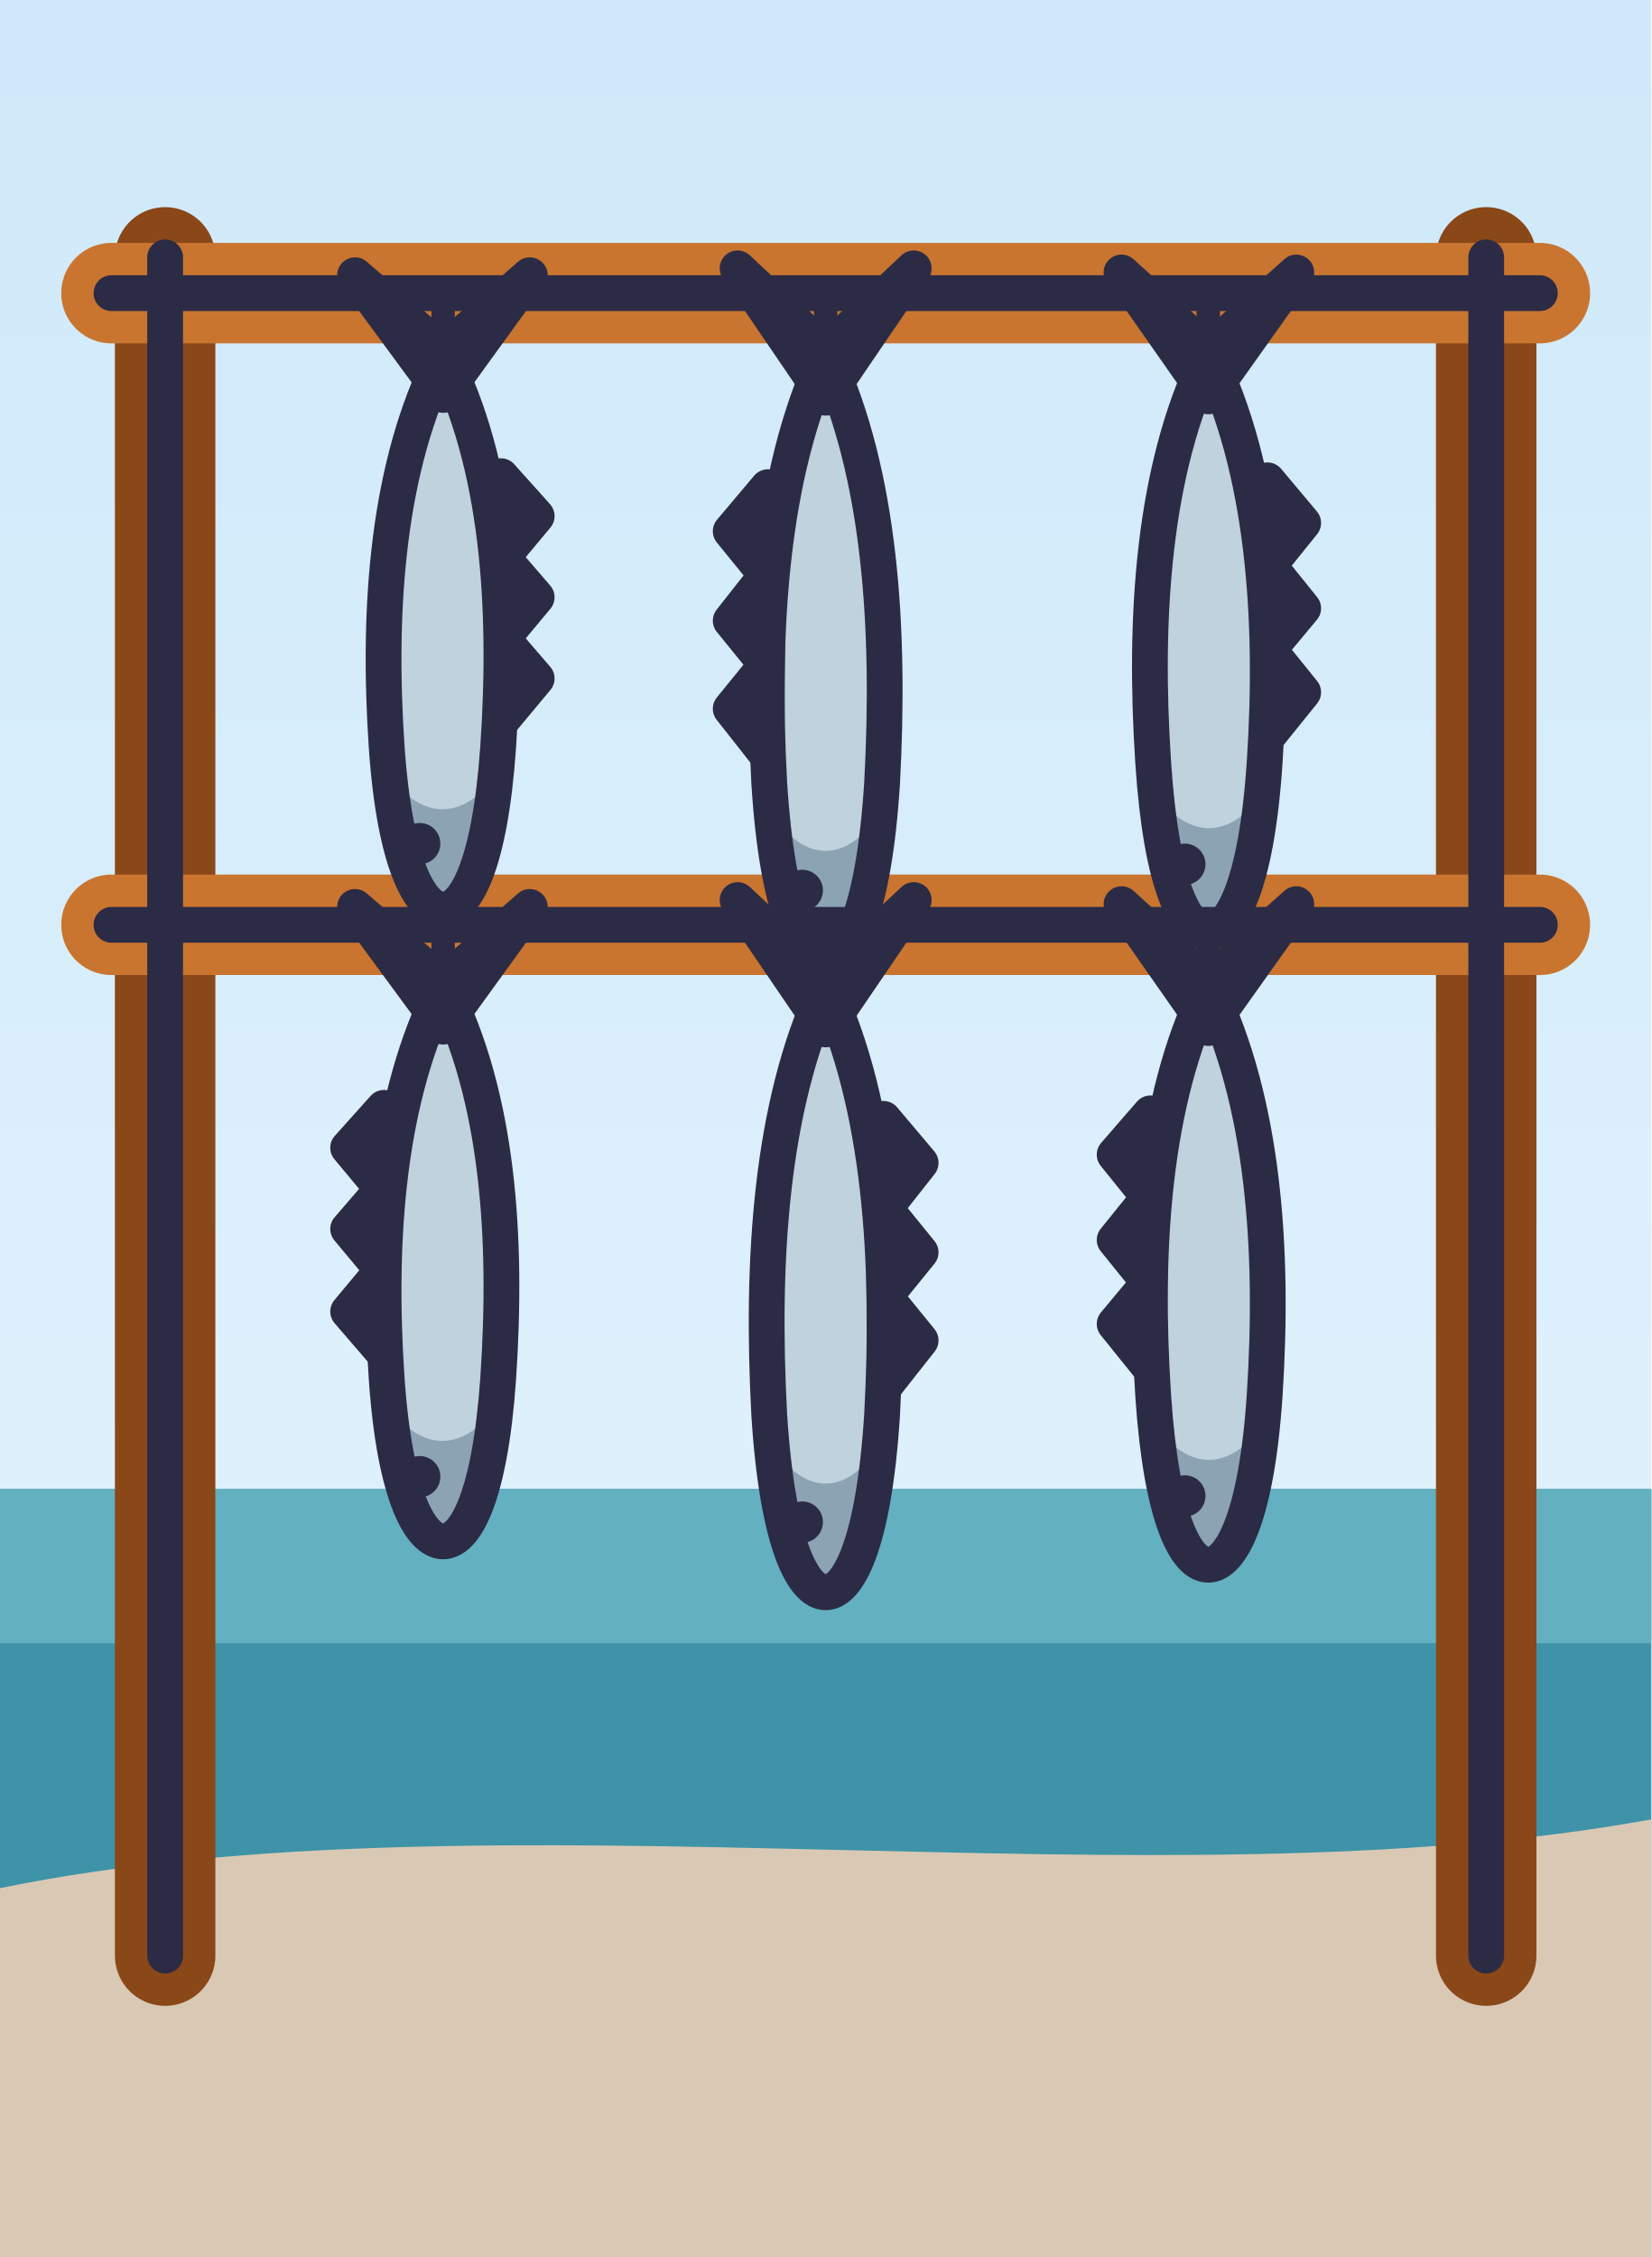
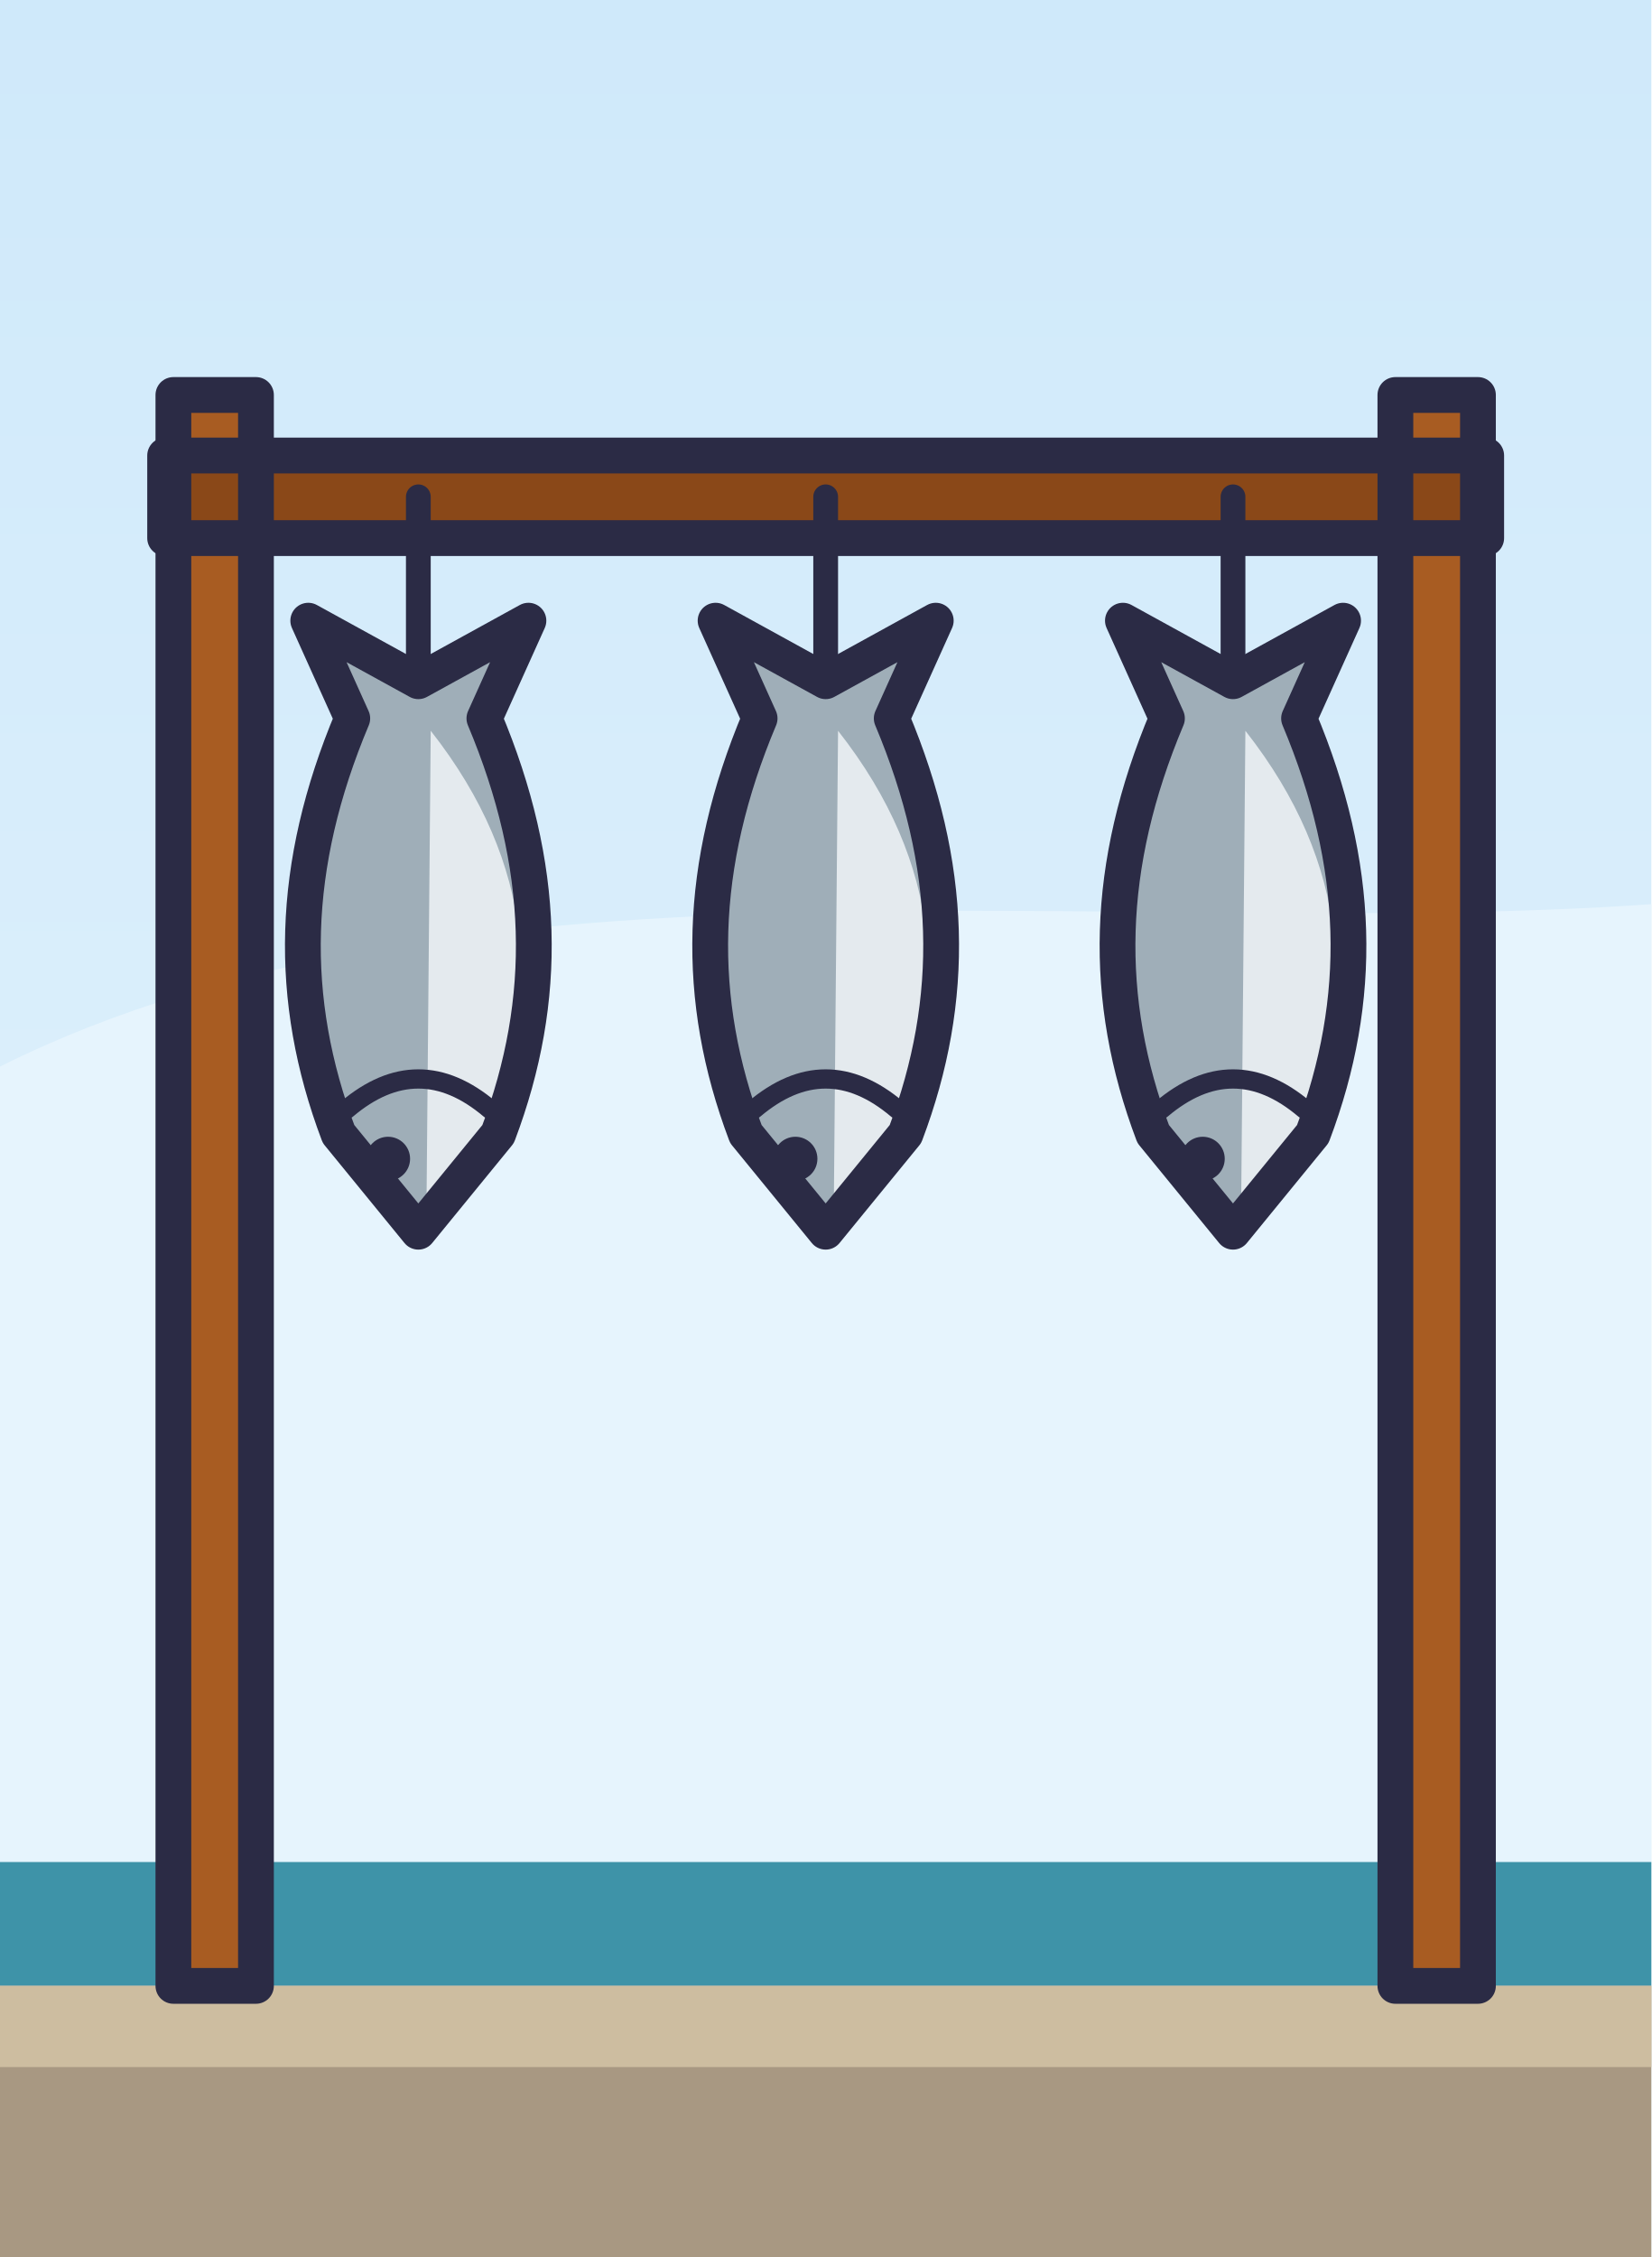
<svg xmlns="http://www.w3.org/2000/svg" viewBox="0 0 120 164" width="120" height="164" role="img" aria-label="고성 명태 덕장" data-landmark="hwajinpo-lake">
  <defs>
    <linearGradient id="sky" x1="0" y1="0" x2="0" y2="1">
      <stop offset="0" stop-color="#CFE9FA" />
      <stop offset="1" stop-color="#E6F4FD" />
    </linearGradient>
  </defs>
  <rect width="120" height="164" fill="url(#sky)" />
-   <rect y="108.2" width="120" height="55.8" fill="#3E93A8" />
-   <rect y="108.2" width="120" height="11.2" fill="#63B0C0" />
-   <path d="M0,137.2 C36.0,129.8 84.0,138.8 120.0,132.2 L120.0,164 L0,164 Z" fill="#D9C9B4" />
-   <path d="M12.0,18.7 L12.0,142.1" fill="none" stroke="#8A4818" stroke-width="7.3" stroke-linecap="round" />
-   <path d="M108.0,18.7 L108.0,142.1" fill="none" stroke="#8A4818" stroke-width="7.3" stroke-linecap="round" />
-   <path d="M8.1,21.3 L111.9,21.3" fill="none" stroke="#C9752F" stroke-width="7.3" stroke-linecap="round" />
-   <path d="M32.2,21.3 L32.2,26.6" fill="none" stroke="#2B2B45" stroke-width="1.7" stroke-linecap="round" />
-   <path d="M60.0,21.3 L60.0,26.6" fill="none" stroke="#2B2B45" stroke-width="1.7" stroke-linecap="round" />
-   <path d="M87.8,21.3 L87.8,26.6" fill="none" stroke="#2B2B45" stroke-width="1.7" stroke-linecap="round" />
-   <path d="M8.1,67.2 L111.9,67.2" fill="none" stroke="#C9752F" stroke-width="7.3" stroke-linecap="round" />
-   <path d="M32.2,67.2 L32.2,72.5" fill="none" stroke="#2B2B45" stroke-width="1.7" stroke-linecap="round" />
-   <path d="M60.0,67.2 L60.0,72.5" fill="none" stroke="#2B2B45" stroke-width="1.7" stroke-linecap="round" />
-   <path d="M87.8,67.2 L87.8,72.5" fill="none" stroke="#2B2B45" stroke-width="1.7" stroke-linecap="round" />
-   <path d="M32.2,28.7 L25.8,20.0 L32.2,25.5 L38.5,20.0 Z" fill="#8CA3B4" />
-   <path d="M36.4,34.6 L39.0,37.5 L36.5,40.5 L39.0,43.4 L36.5,46.4 L39.0,49.3 L36.5,52.3 Z" fill="#5D7385" />
-   <path d="M32.2,25.9 C36.2,33.8 36.9,44.0 36.2,54.3 C35.6,62.9 33.8,66.1 32.2,66.1 C30.6,66.1 28.7,62.9 28.1,54.3 C27.4,44.0 28.2,33.8 32.2,25.9 Z" fill="#BFD2DE" />
-   <path d="M28.0,55.8 C28.8,63.7 30.6,66.1 32.2,66.1 C33.8,66.1 35.6,63.7 36.3,55.8 C34.0,59.8 30.3,59.8 28.0,55.8 Z" fill="#8CA3B4" />
-   <circle cx="30.5" cy="61.3" r="1.5" fill="#2B2B45" />
-   <path d="M60.0,28.9 L53.6,19.5 L60.0,25.5 L66.4,19.5 Z" fill="#8CA3B4" />
-   <path d="M55.8,35.4 L53.1,38.6 L55.7,41.8 L53.1,45.1 L55.7,48.3 L53.1,51.5 L55.7,54.8 Z" fill="#5D7385" />
-   <path d="M60.0,25.9 C64.0,34.5 64.7,45.7 64.1,56.9 C63.5,66.4 61.6,69.8 60.0,69.8 C58.4,69.8 56.5,66.4 55.9,56.9 C55.3,45.7 56.0,34.5 60.0,25.9 Z" fill="#BFD2DE" />
-   <path d="M55.9,58.6 C56.6,67.2 58.4,69.8 60.0,69.8 C61.6,69.8 63.4,67.2 64.1,58.6 C61.9,62.9 58.1,62.9 55.9,58.6 Z" fill="#8CA3B4" />
-   <circle cx="58.3" cy="64.7" r="1.5" fill="#2B2B45" />
-   <path d="M87.8,28.8 L81.5,19.8 L87.8,25.5 L94.2,19.8 Z" fill="#8CA3B4" />
-   <path d="M92.1,34.9 L94.7,38.0 L92.2,41.1 L94.7,44.2 L92.2,47.2 L94.7,50.3 L92.2,53.4 Z" fill="#5D7385" />
-   <path d="M87.8,25.9 C91.8,34.1 92.6,44.8 91.9,55.4 C91.3,64.5 89.4,67.7 87.8,67.7 C86.2,67.7 84.4,64.5 83.8,55.4 C83.1,44.8 83.8,34.1 87.8,25.9 Z" fill="#BFD2DE" />
-   <path d="M83.7,57.1 C84.4,65.3 86.2,67.7 87.8,67.7 C89.4,67.7 91.2,65.3 92.0,57.1 C89.7,61.2 86.0,61.2 83.7,57.1 Z" fill="#8CA3B4" />
-   <circle cx="86.1" cy="62.8" r="1.5" fill="#2B2B45" />
-   <path d="M32.2,74.6 L25.8,65.9 L32.2,71.4 L38.5,65.9 Z" fill="#8CA3B4" />
-   <path d="M27.9,80.5 L25.3,83.4 L27.8,86.4 L25.3,89.3 L27.8,92.3 L25.3,95.3 L27.8,98.2 Z" fill="#5D7385" />
-   <path d="M32.2,71.8 C36.2,79.7 36.9,89.9 36.2,100.2 C35.6,108.8 33.8,112.0 32.2,112.0 C30.6,112.0 28.7,108.8 28.1,100.2 C27.4,89.9 28.2,79.7 32.2,71.8 Z" fill="#BFD2DE" />
-   <path d="M28.0,101.7 C28.8,109.6 30.6,112.0 32.2,112.0 C33.8,112.0 35.6,109.6 36.3,101.7 C34.0,105.7 30.3,105.7 28.0,101.7 Z" fill="#8CA3B4" />
-   <circle cx="30.5" cy="107.3" r="1.5" fill="#2B2B45" />
-   <path d="M60.0,74.8 L53.6,65.4 L60.0,71.4 L66.4,65.4 Z" fill="#8CA3B4" />
-   <path d="M64.2,81.3 L66.9,84.5 L64.3,87.8 L66.9,91.0 L64.3,94.2 L66.9,97.4 L64.3,100.7 Z" fill="#5D7385" />
-   <path d="M60.0,71.8 C64.0,80.4 64.7,91.6 64.1,102.8 C63.5,112.3 61.6,115.7 60.0,115.7 C58.4,115.7 56.5,112.3 55.9,102.8 C55.3,91.6 56.0,80.4 60.0,71.8 Z" fill="#BFD2DE" />
-   <path d="M55.9,104.5 C56.6,113.2 58.4,115.7 60.0,115.7 C61.6,115.7 63.4,113.2 64.1,104.5 C61.9,108.9 58.1,108.9 55.9,104.5 Z" fill="#8CA3B4" />
-   <circle cx="58.3" cy="110.6" r="1.5" fill="#2B2B45" />
-   <path d="M87.8,74.7 L81.5,65.7 L87.8,71.4 L94.2,65.7 Z" fill="#8CA3B4" />
-   <path d="M83.6,80.9 L81.0,83.9 L83.5,87.0 L81.0,90.1 L83.5,93.2 L81.0,96.2 L83.5,99.3 Z" fill="#5D7385" />
-   <path d="M87.8,71.8 C91.8,80.0 92.6,90.7 91.9,101.4 C91.3,110.4 89.4,113.7 87.8,113.7 C86.2,113.7 84.4,110.4 83.8,101.4 C83.1,90.7 83.8,80.0 87.8,71.8 Z" fill="#BFD2DE" />
-   <path d="M83.7,103.0 C84.4,111.2 86.2,113.7 87.8,113.7 C89.4,113.7 91.2,111.2 92.0,103.0 C89.7,107.1 86.0,107.1 83.7,103.0 Z" fill="#8CA3B4" />
-   <circle cx="86.1" cy="108.7" r="1.5" fill="#2B2B45" />
+   <path d="M0,77.5 C33.6,60.7 81.6,68.4 120.0,65.7 L120.0,144.3 L0,144.3 Z" fill="#E6F4FD" opacity="1" />
+   <rect y="135.3" width="120" height="9.0" fill="#3E93A8" />
+   <rect y="144.3" width="120" height="19.7" fill="#A89882" />
+   <rect y="144.3" width="120" height="5.9" fill="#CDBDA0" />
+   <path d="M12.6,28.7 L18.6,28.7 L18.6,144.3 L12.6,144.3 Z" fill="#A85C22" />
+   <path d="M101.4,28.7 L107.4,28.7 L107.4,144.3 L101.4,144.3 Z" fill="#A85C22" />
+   <path d="M12.0,33.1 L108.0,33.1 L108.0,39.1 L12.0,39.1 Z" fill="#8A4818" />
+   <path d="M30.4,36.1 L30.4,48.7" fill="none" stroke="#2B2B45" stroke-width="1.8" stroke-linecap="round" />
+   <path d="M30.4,49.5 L38.4,45.1 L35.2,52.2 C39.7,62.9 39.9,72.6 36.2,82.4 L30.4,89.5 L24.6,82.4 C20.9,72.6 21.1,62.9 25.6,52.2 L22.4,45.1 Z" fill="#9FAEB8" />
+   <path d="M31.3,53.1 C39.0,62.9 39.2,72.6 35.8,82.4 L31.0,86.8 Z" fill="#E4EAEE" />
+   <path d="M25.2,80.6 Q30.4,76.2 35.6,80.6" fill="none" stroke="#2B2B45" stroke-width="1.4" stroke-linecap="round" />
+   <circle cx="28.2" cy="84.2" r="1.6" fill="#2B2B45" />
+   <path d="M60.0,36.1 L60.0,48.7" fill="none" stroke="#2B2B45" stroke-width="1.8" stroke-linecap="round" />
+   <path d="M60.0,49.5 L68.0,45.1 L64.8,52.2 C69.3,62.9 69.5,72.6 65.8,82.4 L60.0,89.5 L54.2,82.4 C50.5,72.6 50.7,62.9 55.2,52.2 L52.0,45.1 Z" fill="#9FAEB8" />
+   <path d="M60.9,53.1 C68.6,62.9 68.8,72.6 65.4,82.4 L60.6,86.8 Z" fill="#E4EAEE" />
+   <path d="M54.8,80.6 Q60.0,76.2 65.2,80.6" fill="none" stroke="#2B2B45" stroke-width="1.4" stroke-linecap="round" />
+   <circle cx="57.8" cy="84.2" r="1.6" fill="#2B2B45" />
+   <path d="M89.6,36.1 L89.6,48.7" fill="none" stroke="#2B2B45" stroke-width="1.8" stroke-linecap="round" />
+   <path d="M89.6,49.5 L97.6,45.1 L94.4,52.2 C98.9,62.9 99.1,72.6 95.4,82.4 L89.6,89.5 L83.8,82.4 C80.1,72.6 80.3,62.9 84.8,52.2 L81.6,45.1 Z" fill="#9FAEB8" />
+   <path d="M90.5,53.1 C98.2,62.9 98.4,72.6 95.0,82.4 L90.2,86.8 Z" fill="#E4EAEE" />
+   <path d="M84.4,80.6 Q89.6,76.2 94.8,80.6" fill="none" stroke="#2B2B45" stroke-width="1.4" stroke-linecap="round" />
+   <circle cx="87.4" cy="84.2" r="1.6" fill="#2B2B45" />
  <g fill="none" stroke="#2B2B45" stroke-width="2.6" stroke-linejoin="round" stroke-linecap="round">
-     <path d="M12.0,18.7 L12.0,142.1" />
-     <path d="M108.0,18.7 L108.0,142.1" />
-     <path d="M8.1,21.3 L111.9,21.3" />
-     <path d="M32.2,25.9 C36.2,33.8 36.9,44.0 36.2,54.3 C35.6,62.9 33.8,66.1 32.2,66.1 C30.6,66.1 28.7,62.9 28.1,54.3 C27.4,44.0 28.2,33.8 32.2,25.9 Z" />
-     <path d="M32.2,28.7 L25.8,20.0 L32.2,25.5 L38.5,20.0 Z" />
-     <path d="M36.4,34.6 L39.0,37.5 L36.5,40.5 L39.0,43.4 L36.5,46.4 L39.0,49.3 L36.5,52.3 Z" />
-     <path d="M60.0,25.9 C64.0,34.5 64.7,45.7 64.1,56.9 C63.5,66.4 61.6,69.8 60.0,69.8 C58.4,69.8 56.5,66.4 55.9,56.9 C55.3,45.7 56.0,34.5 60.0,25.9 Z" />
-     <path d="M60.0,28.9 L53.6,19.5 L60.0,25.5 L66.4,19.5 Z" />
-     <path d="M55.8,35.4 L53.1,38.6 L55.7,41.8 L53.1,45.1 L55.7,48.3 L53.1,51.5 L55.7,54.8 Z" />
-     <path d="M87.8,25.9 C91.8,34.1 92.6,44.8 91.9,55.4 C91.3,64.5 89.4,67.7 87.8,67.7 C86.2,67.7 84.4,64.5 83.8,55.4 C83.1,44.8 83.8,34.1 87.8,25.9 Z" />
-     <path d="M87.8,28.8 L81.5,19.8 L87.8,25.5 L94.2,19.8 Z" />
-     <path d="M92.1,34.9 L94.7,38.0 L92.2,41.1 L94.7,44.2 L92.2,47.2 L94.7,50.3 L92.2,53.4 Z" />
-     <path d="M8.1,67.2 L111.9,67.2" />
-     <path d="M32.2,71.8 C36.2,79.7 36.9,89.9 36.2,100.2 C35.6,108.8 33.8,112.0 32.2,112.0 C30.6,112.0 28.7,108.8 28.1,100.2 C27.4,89.9 28.2,79.7 32.2,71.8 Z" />
-     <path d="M32.2,74.6 L25.8,65.9 L32.2,71.4 L38.5,65.9 Z" />
-     <path d="M27.9,80.5 L25.3,83.4 L27.8,86.4 L25.3,89.3 L27.8,92.3 L25.3,95.3 L27.8,98.2 Z" />
-     <path d="M60.0,71.8 C64.0,80.4 64.7,91.6 64.1,102.8 C63.5,112.3 61.6,115.7 60.0,115.7 C58.4,115.7 56.5,112.3 55.9,102.8 C55.3,91.6 56.0,80.4 60.0,71.8 Z" />
-     <path d="M60.0,74.8 L53.6,65.4 L60.0,71.4 L66.4,65.4 Z" />
-     <path d="M64.2,81.3 L66.9,84.5 L64.3,87.8 L66.9,91.0 L64.3,94.2 L66.9,97.4 L64.3,100.7 Z" />
-     <path d="M87.8,71.8 C91.8,80.0 92.6,90.7 91.9,101.4 C91.3,110.4 89.4,113.7 87.8,113.7 C86.2,113.7 84.4,110.4 83.8,101.4 C83.1,90.7 83.8,80.0 87.8,71.8 Z" />
-     <path d="M87.8,74.7 L81.5,65.7 L87.8,71.4 L94.2,65.7 Z" />
-     <path d="M83.6,80.9 L81.0,83.9 L83.5,87.0 L81.0,90.1 L83.5,93.2 L81.0,96.2 L83.5,99.3 Z" />
+     <path d="M12.6,28.7 L18.6,28.7 L18.6,144.3 L12.6,144.3 Z" />
+     <path d="M101.4,28.7 L107.4,28.7 L107.4,144.3 L101.4,144.3 Z" />
+     <path d="M12.0,33.1 L108.0,33.1 L108.0,39.1 L12.0,39.1 Z" />
+     <path d="M30.4,49.5 L38.4,45.1 L35.2,52.2 C39.7,62.9 39.9,72.6 36.2,82.4 L30.4,89.5 L24.6,82.4 C20.9,72.6 21.1,62.9 25.6,52.2 L22.4,45.1 Z" />
+     <path d="M60.0,49.5 L68.0,45.1 L64.8,52.2 C69.3,62.9 69.5,72.6 65.8,82.4 L60.0,89.5 L54.2,82.4 C50.5,72.6 50.7,62.9 55.2,52.2 L52.0,45.1 Z" />
+     <path d="M89.6,49.5 L97.6,45.1 L94.4,52.2 C98.9,62.9 99.1,72.6 95.4,82.4 L89.6,89.5 L83.8,82.4 C80.1,72.6 80.3,62.9 84.8,52.2 L81.6,45.1 Z" />
  </g>
</svg>
